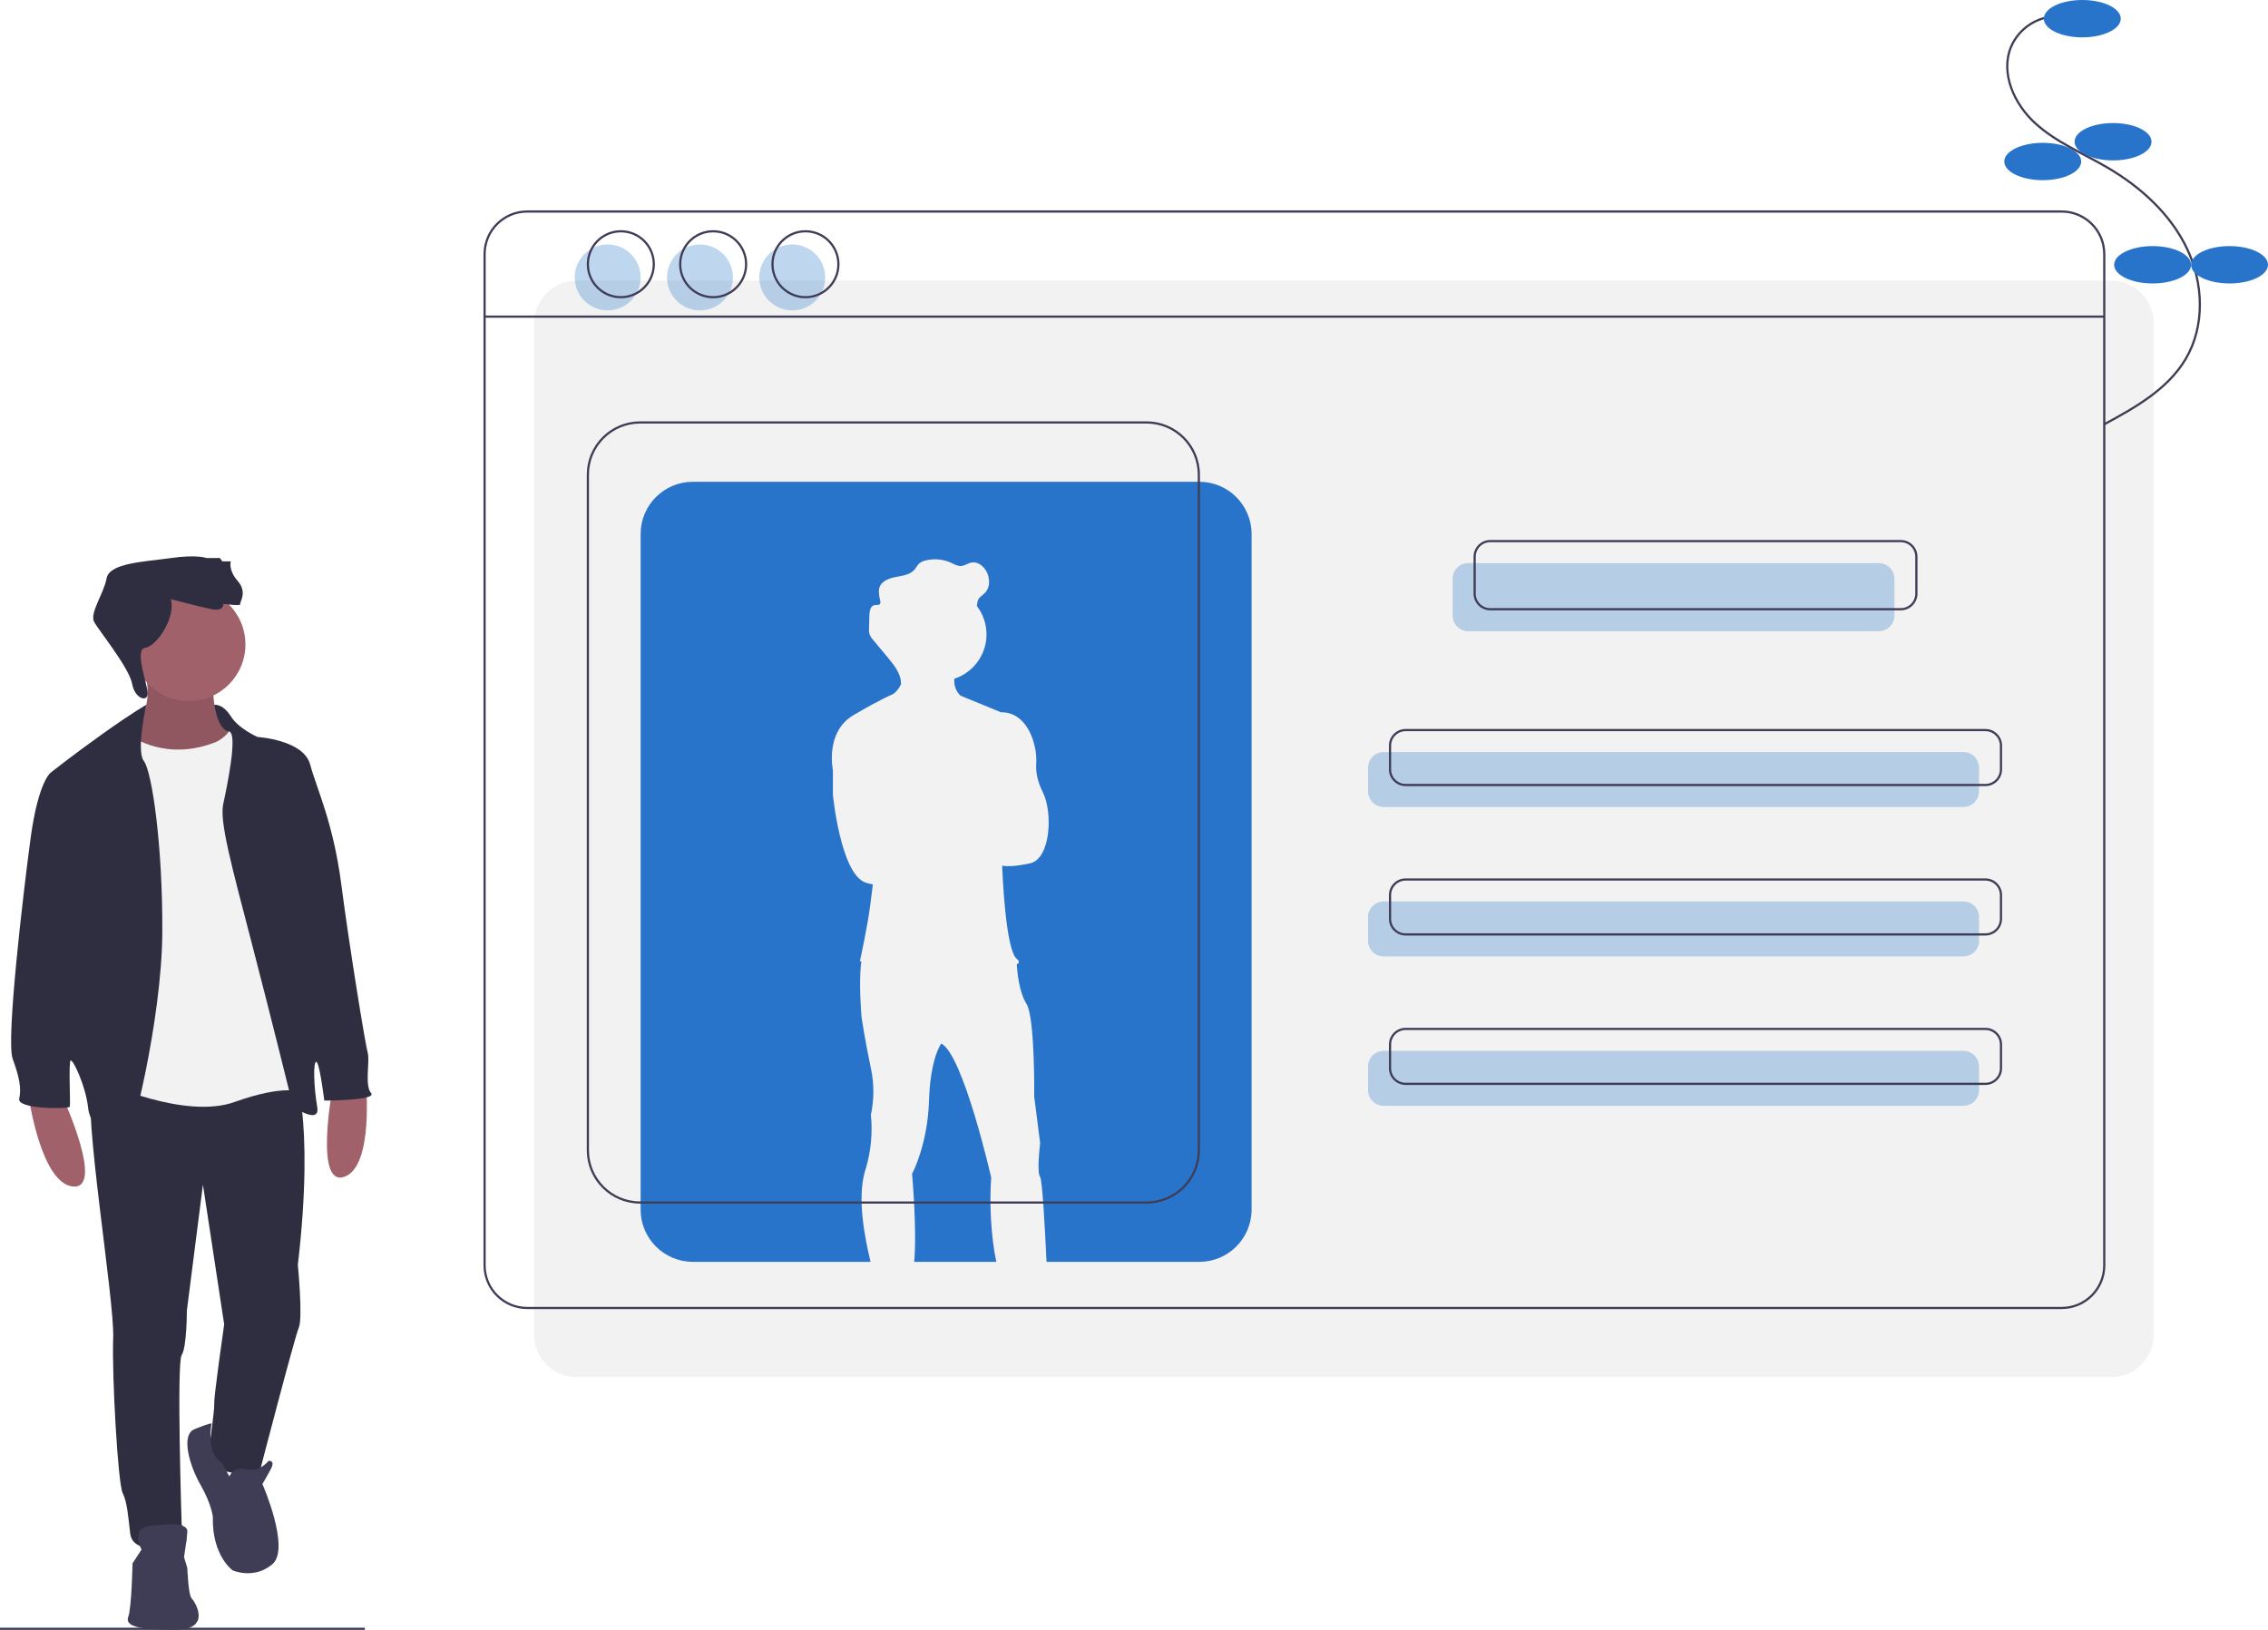
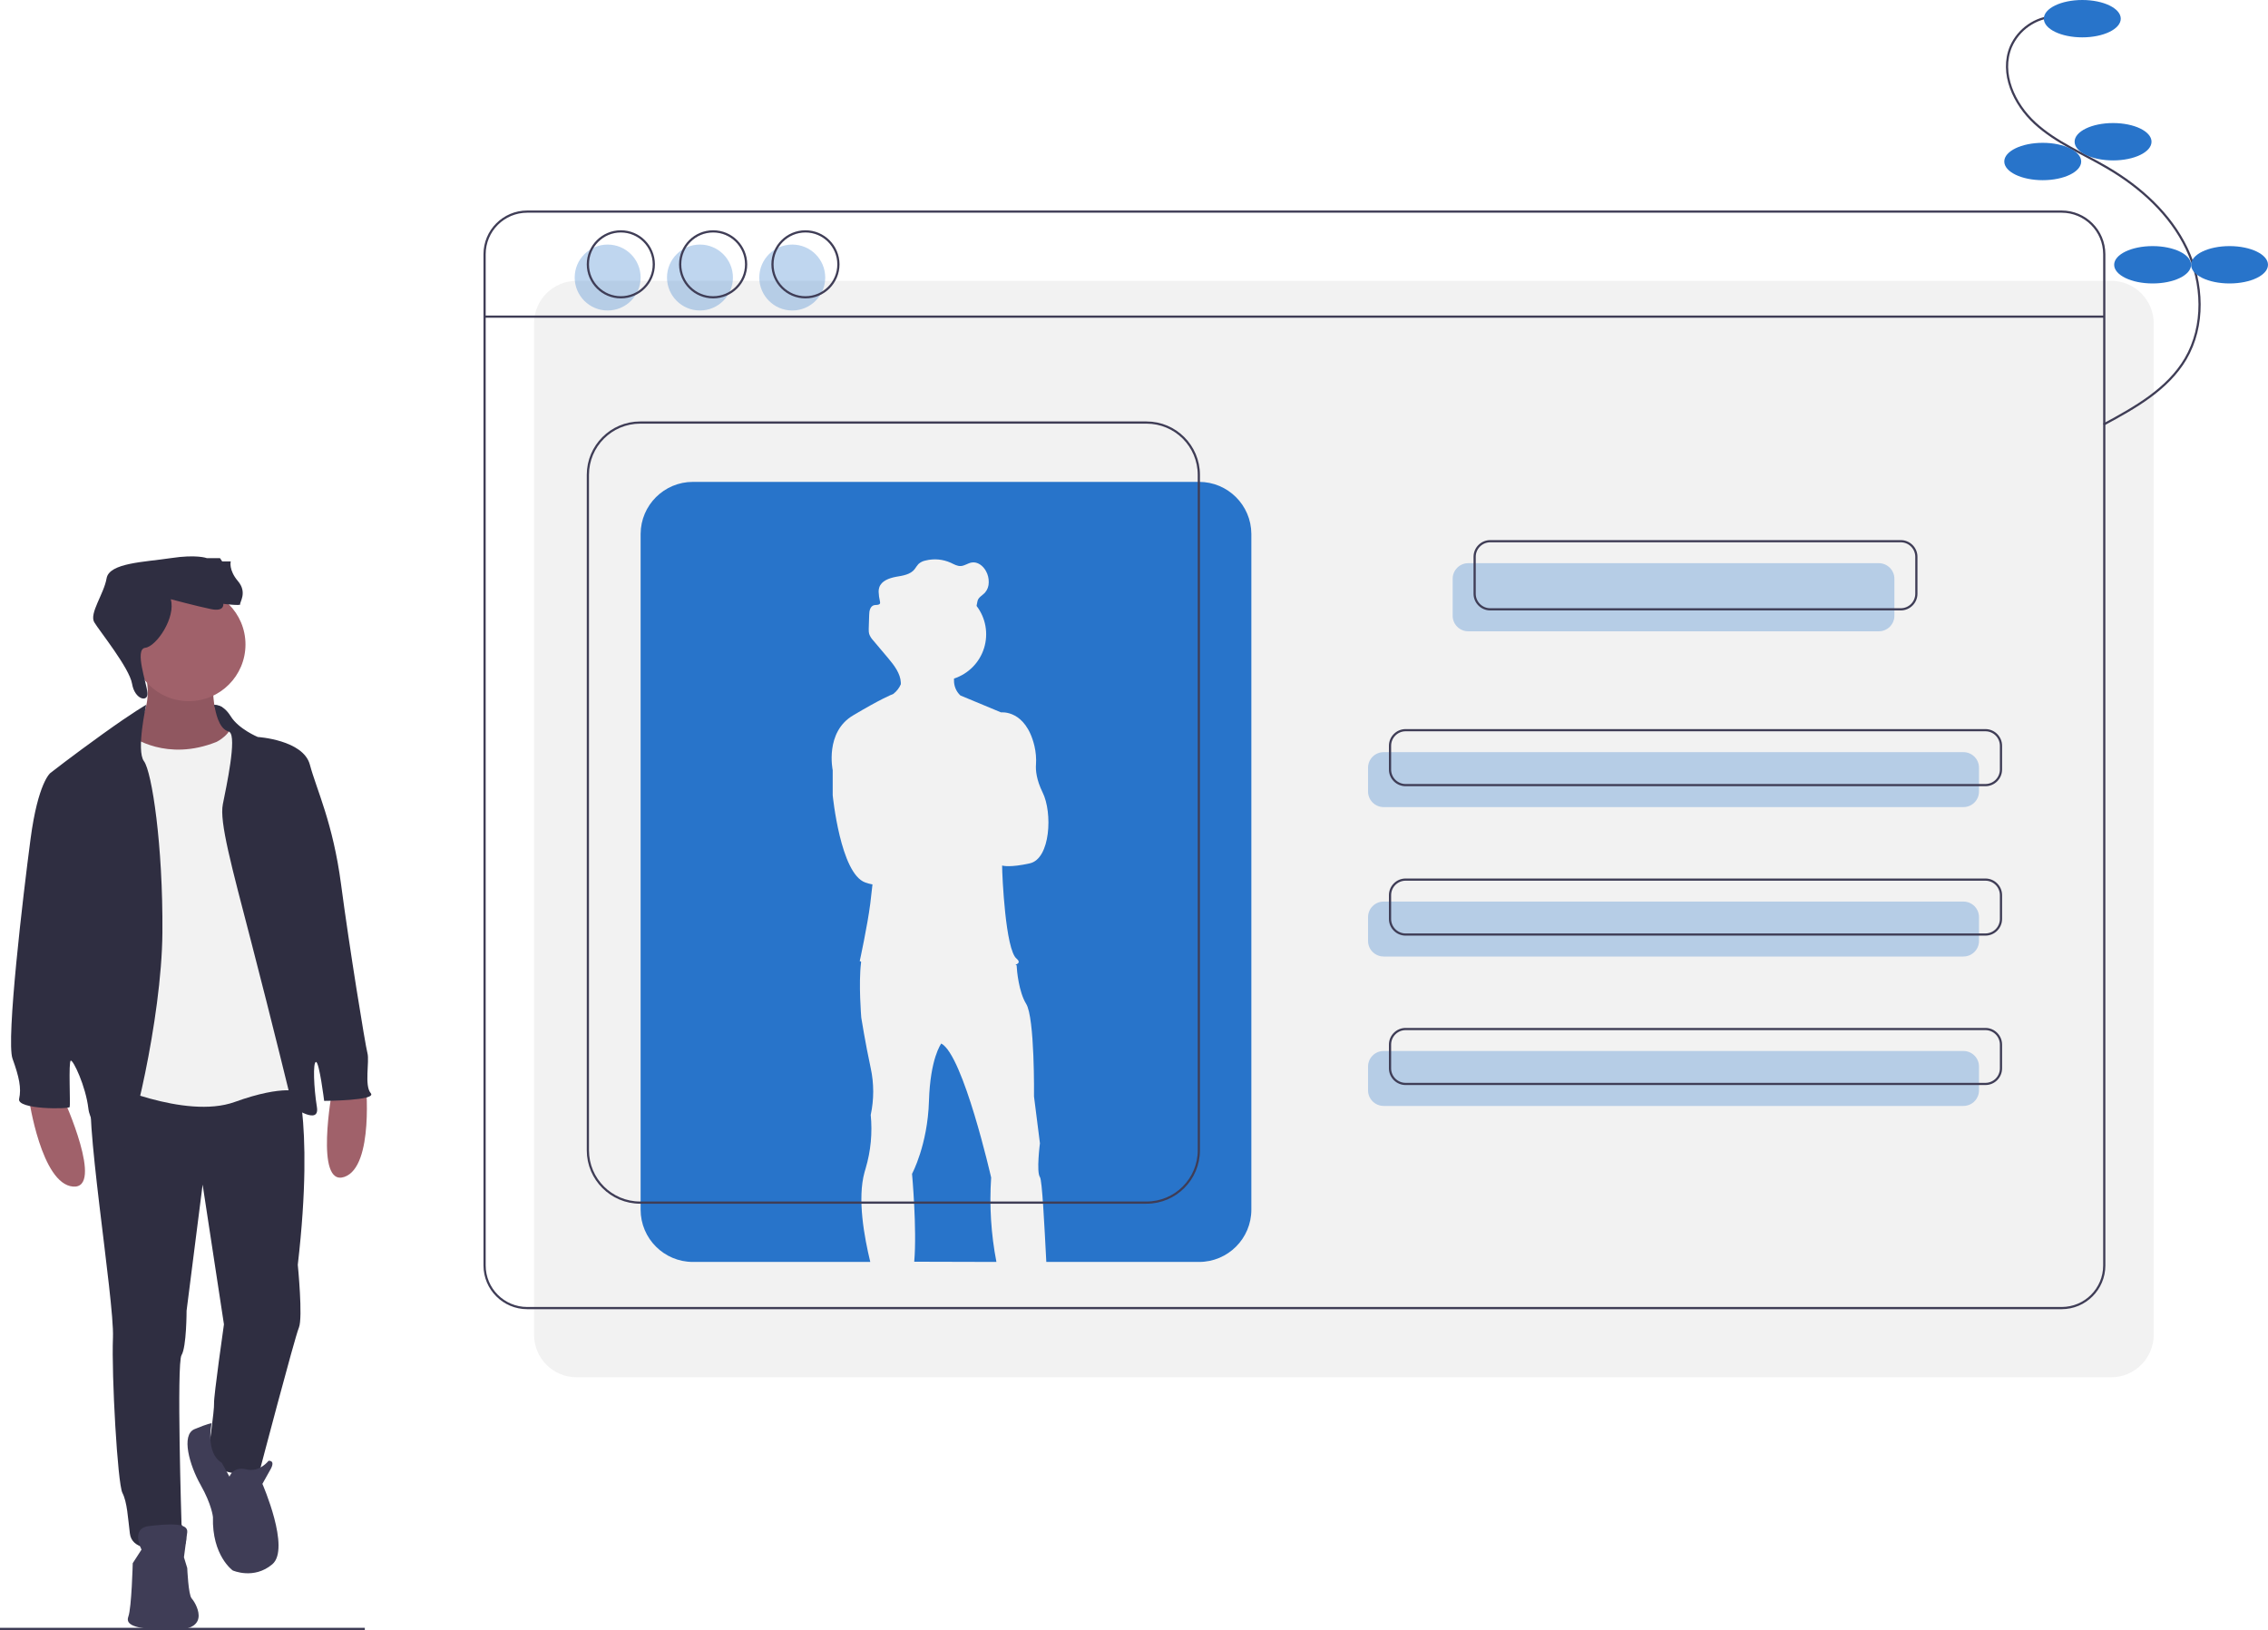
- <svg xmlns="http://www.w3.org/2000/svg" id="fe80fb2b-bcaf-407e-919b-306adc32f78b" data-name="Layer 1" width="1032" height="741.753" viewBox="0 0 1032 741.753">
-   <line y1="741.253" x2="166" y2="741.253" fill="none" stroke="#3f3d56" stroke-miterlimit="10" />
-   <rect x="243" y="127.753" width="737" height="499" rx="19.398" fill="#f2f2f2" />
-   <rect x="220.5" y="96.253" width="737" height="499" rx="19.398" fill="none" stroke="#3f3d56" stroke-miterlimit="10" />
-   <line x1="220.5" y1="144.093" x2="957.5" y2="144.093" fill="none" stroke="#3f3d56" stroke-miterlimit="10" />
-   <rect x="661" y="256.253" width="201" height="31" rx="7.093" fill="#2874ca" opacity="0.3" />
-   <rect x="622.5" y="342.253" width="278" height="25" rx="7.093" fill="#2874ca" opacity="0.3" />
-   <rect x="622.5" y="410.253" width="278" height="25" rx="7.093" fill="#2874ca" opacity="0.3" />
-   <rect x="622.5" y="478.253" width="278" height="25" rx="7.093" fill="#2874ca" opacity="0.3" />
-   <rect x="671" y="246.253" width="201" height="31" rx="7.093" fill="none" stroke="#3f3d56" stroke-miterlimit="10" />
-   <rect x="632.5" y="332.253" width="278" height="25" rx="7.093" fill="none" stroke="#3f3d56" stroke-miterlimit="10" />
-   <rect x="632.5" y="400.253" width="278" height="25" rx="7.093" fill="none" stroke="#3f3d56" stroke-miterlimit="10" />
-   <rect x="632.5" y="468.253" width="278" height="25" rx="7.093" fill="none" stroke="#3f3d56" stroke-miterlimit="10" />
-   <circle cx="276.5" cy="126.253" r="15" fill="#2874ca" opacity="0.3" />
-   <circle cx="318.5" cy="126.253" r="15" fill="#2874ca" opacity="0.3" />
-   <circle cx="360.5" cy="126.253" r="15" fill="#2874ca" opacity="0.3" />
-   <circle cx="282.5" cy="120.253" r="15" fill="none" stroke="#3f3d56" stroke-miterlimit="10" />
-   <circle cx="324.5" cy="120.253" r="15" fill="none" stroke="#3f3d56" stroke-miterlimit="10" />
-   <circle cx="366.5" cy="120.253" r="15" fill="none" stroke="#3f3d56" stroke-miterlimit="10" />
-   <path d="M537.854,653.379c-2.511-11.568-3.177-27.369-2.333-38.36,0,0-12.698-55.786-22.69-60.991l-.003.003c-.153.197-5.002,6.554-5.617,26.224-.625,19.983-7.7,33.097-7.7,33.097s2.29,24.908.98,40.028Z" transform="translate(-84.5 -79.12639)" fill="#2874ca" />
-   <path d="M630.228,298.379H399.772A23.772,23.772,0,0,0,376,322.151V629.607a23.772,23.772,0,0,0,23.772,23.772h80.855c-2.7-11.199-6.057-28.691-2.657-40.852l-.002-.008.002.005c.159-.568.327-1.127.516-1.67a63.497,63.497,0,0,0,2.292-24.354,50.609,50.609,0,0,0,0-21.232c-2.498-11.656-4.246-23.105-4.246-23.105s-1.377-15.402-.175-24.844c.027-.207.058-.404.087-.605-.424-.097-.662-.152-.662-.152s3.539-16.028,4.788-26.227c.295-2.408.683-5.46,1.103-8.715a20.94,20.94,0,0,1-3.393-.86c-11.24-3.955-14.779-39.758-14.779-39.758V429.656s-3.747-17.381,9.367-25.083c12.628-7.416,17.67-9.446,18.026-9.586.096-.069.19-.131.288-.207a11.061,11.061,0,0,0,3.29-4.234q.026-.429.012-.852c-.213-4.067-3.044-7.765-5.73-10.992q-3.437-4.129-6.873-8.257a8.072,8.072,0,0,1-1.77-2.865,6.604,6.604,0,0,1-.187-1.804q-.003-.337.004-.673.056-3.078.167-6.155c.064-1.792.516-4.054,2.271-4.422.913-.192,2.121.142,2.604-.656a1.565,1.565,0,0,0,.117-1.061c-.006.027-.007.054-.015.081-.006-.033-.012-.067-.018-.1a22.437,22.437,0,0,1-.651-4.386,5.842,5.842,0,0,1,.282-1.97c1.017-2.975,4.518-4.196,7.611-4.757,3.094-.561,6.567-1.044,8.508-3.517a26.951,26.951,0,0,1,1.689-2.374,6.63,6.63,0,0,1,3.166-1.597,17.498,17.498,0,0,1,11.506,1.021c1.496.683,3,1.602,4.641,1.498,1.705-.108,3.162-1.308,4.845-1.6,2.719-.472,5.319,1.566,6.659,3.978a9.851,9.851,0,0,1,1.233,5.023,6.912,6.912,0,0,1-1.764,4.741c-1.17,1.241-2.916,2.094-3.402,3.73-.198.666-.152,1.383-.327,2.055-.022.084-.057.162-.086.244.032.042.067.081.099.123a21.231,21.231,0,0,1-10.332,33.019c-.008.211-.016.421-.015.633a9.173,9.173,0,0,0,2.84,7.065l18.547,7.606s11.166-1.353,15.195,15.31a28.826,28.826,0,0,1,.69,8.457c-.146,2.513.195,6.936,3.057,12.66,4.579,9.159,3.539,30.182-5.828,32.264-8.872,1.972-12.324,1.143-12.664,1.05l-.02.368c.146,3.945,1.55,37.969,6.648,42.086,1.41,1.138,1.14,1.908-.016,2.426l.003.003s.009.219.031.612c.153,2.488.94,11.965,4.353,17.357,3.956,6.245,3.541,42.257,3.541,42.257l2.704,21.232s-1.664,13.114,0,15.402c.946,1.298,2.091,21.404,2.905,38.57h69.53A23.772,23.772,0,0,0,654,629.607V322.151A23.772,23.772,0,0,0,630.228,298.379Z" transform="translate(-84.5 -79.12639)" fill="#2874ca" />
-   <rect x="267.5" y="192.253" width="278" height="355" rx="23.772" fill="none" stroke="#3f3d56" stroke-miterlimit="10" />
-   <path d="M185.324,400.757S176,398,174,401s2.727,24.748,2.727,24.748l20.546,1.249-7.17-18.107Z" transform="translate(-84.5 -79.12639)" fill="#2f2e41" />
-   <path d="M113.444,579.347s18.695,41.042,4.298,39.753-19.984-39.753-19.984-39.753Z" transform="translate(-84.5 -79.12639)" fill="#a0616a" />
-   <path d="M235.711,575.071s-8.201,44.348,5.455,39.611,9.764-43.409,9.764-43.409Z" transform="translate(-84.5 -79.12639)" fill="#a0616a" />
-   <path d="M181.347,390.466s-.215,20.629,7.736,21.703-4.513,12.033-4.513,12.033l-14.182,2.793L149.974,425.492l-9.025-11.604s15.901-7.521,9.025-30.943Z" transform="translate(-84.5 -79.12639)" fill="#a0616a" />
-   <path d="M181.347,390.466s-.215,20.629,7.736,21.703-4.513,12.033-4.513,12.033l-14.182,2.793L149.974,425.492l-9.025-11.604s15.901-7.521,9.025-30.943Z" transform="translate(-84.5 -79.12639)" opacity="0.1" />
-   <path d="M217.876,564.95s10.099,21.703,2.149,89.82c0,0,2.364,24.067.43,28.579s-17.835,65.754-17.835,65.754-20.414,4.513-23.207-9.025c0,0,2.793-19.339,2.579-22.348s4.513-35.885,4.513-35.885l-9.67-63.605-7.306,57.373s0,16.546-2.364,20.199,0,77.142,0,77.142,6.661,11.174-3.438,11.389-19.124-.215-19.984-7.306-1.289-14.182-3.438-18.48-4.942-53.505-4.298-70.696-14.182-105.507-9.455-114.747S217.876,564.95,217.876,564.95Z" transform="translate(-84.5 -79.12639)" fill="#2f2e41" />
-   <circle cx="85.888" cy="293.29" r="25.786" fill="#a0616a" />
-   <path d="M144.602,414.318s15.686,11.604,38.464,2.364c0,0,7.521-3.653,6.876-9.24s15.686,44.91,15.686,44.91l16.546,87.886-.86,35.885s-7.306-3.653-30.083,4.513-59.952-9.24-59.952-9.24l1.289-92.184,1.289-53.72,3.438-11.818S139.015,410.45,144.602,414.318Z" transform="translate(-84.5 -79.12639)" fill="#f2f2f2" />
-   <path d="M182.063,399.893s3.796-.617,7.449,5.185,12.248,9.455,12.248,9.455,20.843,1.289,23.852,12.463,10.529,26.43,14.182,54.58,10.959,73.06,12.033,76.713-1.504,14.827,1.504,18.265-21.273,3.438-21.273,3.438-2.149-17.62-3.653-17.62-1.074,11.818.43,20.414-10.959,0-10.959,0-9.67-39.323-18.91-74.779S184.355,452.997,186.074,445.046s6.446-30.728,3.008-32.877S182.063,399.893,182.063,399.893Z" transform="translate(-84.5 -79.12639)" fill="#2f2e41" />
-   <path d="M151.076,399.874s-5.614,3.055-19.796,13.155-23.852,17.835-23.852,17.835-5.587,4.298-9.025,29.868S87.229,552.487,90.237,560.867s4.083,13.323,3.008,18.265,22.563,4.727,22.992,3.653-.645-20.629.43-21.058,6.876,11.604,7.951,21.703,13.538,18.05,16.331,18.05,17.191-58.233,17.405-97.986-4.727-73.275-8.38-78.002S151.076,399.874,151.076,399.874Z" transform="translate(-84.5 -79.12639)" fill="#2f2e41" />
-   <path d="M188.867,751.037s1.719-4.727,7.736-3.223,10.099-3.868,10.099-3.868,3.223-.43,1.074,3.653-3.868,6.876-3.868,6.876,12.893,29.439,4.513,36.53-18.05,2.793-18.05,2.793-9.455-6.661-9.025-24.282c0,0-.43-5.587-5.587-14.612s-9.025-22.777-2.793-25.356,7.835-2.674,7.835-2.674-2.916,13.337,4.616,17.998Z" transform="translate(-84.5 -79.12639)" fill="#3f3d56" />
-   <path d="M148.9,784.344s-5.157-9.67,3.438-10.744,17.835-1.719,17.405,2.793-1.504,11.389-1.504,11.389l1.504,4.942s.43,12.248,1.934,13.752,9.67,14.397-7.736,14.397-22.563-1.934-21.058-6.017,1.934-24.282,1.934-24.282Z" transform="translate(-84.5 -79.12639)" fill="#3f3d56" />
-   <path d="M162.222,351.788s12.033,3.223,18.265,4.513,5.587-2.364,5.587-2.364,8.165,1.074,7.736.215,3.438-5.372-1.074-10.529-3.223-9.025-3.223-9.025h-3.868l-1.074-1.504h-6.017s-4.513-1.719-16.331,0-27.935,2.149-29.224,9.24-7.951,15.901-5.587,19.984,15.901,20.843,17.191,27.935,7.309,8.667,7.093,4.226-6.233-19.912-1.076-20.557S164.586,360.168,162.222,351.788Z" transform="translate(-84.5 -79.12639)" fill="#2f2e41" />
-   <path d="M1019.381,86.584a22.982,22.982,0,0,0-19.81,13.851c-4.954,11.974,1.424,26.039,10.999,34.77s21.874,13.722,33.048,20.282c15.01,8.811,28.497,21.043,36.007,36.744s8.309,35.15-.519,50.15c-8.194,13.922-23.093,22.255-37.302,29.94" transform="translate(-84.5 -79.12639)" fill="none" stroke="#3f3d56" stroke-miterlimit="10" />
+ <svg xmlns="http://www.w3.org/2000/svg" data-name="Layer 1" width="1032" height="741.8">
+   <path fill="none" stroke="#3f3d56" stroke-miterlimit="10" d="M0 741.3h166" />
+   <rect x="243" y="127.8" width="737" height="499" rx="19.4" fill="#f2f2f2" />
+   <rect x="220.5" y="96.3" width="737" height="499" rx="19.4" fill="none" stroke="#3f3d56" stroke-miterlimit="10" />
+   <path fill="none" stroke="#3f3d56" stroke-miterlimit="10" d="M220.5 144.1h737" />
+   <rect x="661" y="256.3" width="201" height="31" rx="7.1" fill="#2874ca" opacity=".3" />
+   <rect x="622.5" y="342.3" width="278" height="25" rx="7.1" fill="#2874ca" opacity=".3" />
+   <rect x="622.5" y="410.3" width="278" height="25" rx="7.1" fill="#2874ca" opacity=".3" />
+   <rect x="622.5" y="478.3" width="278" height="25" rx="7.1" fill="#2874ca" opacity=".3" />
+   <rect x="671" y="246.3" width="201" height="31" rx="7.1" fill="none" stroke="#3f3d56" stroke-miterlimit="10" />
+   <rect x="632.5" y="332.3" width="278" height="25" rx="7.1" fill="none" stroke="#3f3d56" stroke-miterlimit="10" />
+   <rect x="632.5" y="400.3" width="278" height="25" rx="7.1" fill="none" stroke="#3f3d56" stroke-miterlimit="10" />
+   <rect x="632.5" y="468.3" width="278" height="25" rx="7.1" fill="none" stroke="#3f3d56" stroke-miterlimit="10" />
+   <circle cx="276.5" cy="126.3" r="15" fill="#2874ca" opacity=".3" />
+   <circle cx="318.5" cy="126.3" r="15" fill="#2874ca" opacity=".3" />
+   <circle cx="360.5" cy="126.3" r="15" fill="#2874ca" opacity=".3" />
+   <circle cx="282.5" cy="120.3" r="15" fill="none" stroke="#3f3d56" stroke-miterlimit="10" />
+   <circle cx="324.5" cy="120.3" r="15" fill="none" stroke="#3f3d56" stroke-miterlimit="10" />
+   <circle cx="366.5" cy="120.3" r="15" fill="none" stroke="#3f3d56" stroke-miterlimit="10" />
+   <path d="M453.4 574.3a149.1 149.1 0 01-2.4-38.4s-12.7-55.8-22.7-61c-.1.2-5 6.6-5.6 26.2-.6 20-7.7 33.1-7.7 33.1s2.3 25 1 40z" fill="#2874ca" />
+   <path d="M545.7 219.3H315.3a23.8 23.8 0 00-23.8 23.7v307.5a23.8 23.8 0 0023.8 23.8H396c-2.7-11.2-6-28.7-2.6-40.9l.5-1.7a63.5 63.5 0 002.3-24.3 50.6 50.6 0 000-21.3c-2.5-11.6-4.3-23-4.3-23s-1.3-15.5-.1-25v-.5l-.6-.2s3.5-16 4.8-26.2l1-8.7a21 21 0 01-3.3-.9c-11.3-4-14.8-39.7-14.8-39.7v-11.4s-3.7-17.4 9.4-25c12.6-7.5 17.6-9.5 18-9.6l.3-.2a11 11 0 003.3-4.3v-.8c-.2-4.1-3-7.8-5.7-11l-7-8.3a8 8 0 01-1.7-2.8 6.6 6.6 0 01-.2-1.9v-.6l.2-6.2c0-1.8.5-4 2.3-4.4.9-.2 2 .1 2.6-.7a1.6 1.6 0 000-1 22.4 22.4 0 01-.6-4.4 5.8 5.8 0 01.3-2c1-3 4.5-4.2 7.6-4.8 3-.5 6.6-1 8.5-3.5a27 27 0 011.7-2.3 6.6 6.6 0 013.2-1.6 17.5 17.5 0 0111.5 1c1.5.7 3 1.6 4.6 1.5 1.7-.1 3.2-1.3 4.9-1.6 2.7-.5 5.3 1.5 6.6 4a9.9 9.9 0 011.2 5 7 7 0 01-1.7 4.7c-1.2 1.3-3 2.1-3.4 3.8l-.4 2v.3a21.2 21.2 0 01-10.3 33v.7a9.2 9.2 0 002.9 7l18.5 7.7s11.2-1.4 15.2 15.3a28.8 28.8 0 01.7 8.5c-.2 2.5.2 6.9 3 12.6 4.6 9.2 3.6 30.2-5.8 32.3-8.9 2-12.3 1.1-12.6 1v.4c0 4 1.5 38 6.6 42 1.4 1.2 1.1 2 0 2.5s0 .2 0 .6c.1 2.5 1 12 4.3 17.4 4 6.2 3.6 42.2 3.6 42.2l2.7 21.3s-1.7 13 0 15.4c1 1.3 2 21.4 2.9 38.6h69.5a23.8 23.8 0 0023.8-23.8V243a23.8 23.8 0 00-23.8-23.7z" fill="#2874ca" />
+   <rect x="267.5" y="192.3" width="278" height="355" rx="23.8" fill="none" stroke="#3f3d56" stroke-miterlimit="10" />
+   <path d="M100.8 321.6s-9.3-2.7-11.3.3 2.7 24.7 2.7 24.7l20.6 1.3-7.2-18.1z" fill="#2f2e41" />
+   <path d="M29 500.2s18.6 41 4.2 39.8-20-39.8-20-39.8zM151.2 496s-8.2 44.3 5.5 39.6 9.7-43.5 9.7-43.5zM96.8 311.3s-.2 20.7 7.8 21.7-4.5 12-4.5 12L85.9 348l-20.4-1.5-9-11.6s15.9-7.6 9-31z" fill="#a0616a" />
+   <path d="M96.8 311.3s-.2 20.7 7.8 21.7-4.5 12-4.5 12L85.9 348l-20.4-1.5-9-11.6s15.9-7.6 9-31z" opacity=".1" />
+   <path d="M133.4 485.8s10 21.7 2.1 89.8c0 0 2.4 24.1.5 28.6S118 670 118 670s-20.4 4.5-23.2-9c0 0 2.8-19.4 2.6-22.4s4.5-35.9 4.5-35.9l-9.7-63.6-7.3 57.4s0 16.5-2.3 20.2 0 77.1 0 77.1 6.6 11.2-3.5 11.4-19.1-.2-20-7.3-1.2-14.2-3.4-18.5-5-53.5-4.3-70.7S37.3 503.2 42.1 494s91.3-8.2 91.3-8.2z" fill="#2f2e41" />
+   <circle cx="85.9" cy="293.3" r="25.8" fill="#a0616a" />
+   <path d="M60.1 335.2s15.7 11.6 38.5 2.4c0 0 7.5-3.7 6.8-9.3s15.7 45 15.7 45l16.6 87.8-.9 35.9s-7.3-3.7-30 4.5-60-9.2-60-9.2L48 400l1.3-53.7 3.4-11.9s1.7-3.2 7.3.7z" fill="#f2f2f2" />
+   <path d="M97.6 320.8s3.8-.6 7.4 5.2 12.3 9.4 12.3 9.4S138 336.7 141 348s10.5 26.4 14.2 54.5 11 73.1 12 76.8-1.5 14.8 1.5 18.2-21.2 3.5-21.2 3.5-2.2-17.7-3.7-17.7-1 11.9.4 20.5-11 0-11 0-9.6-39.4-18.8-74.8-14.6-55-13-63 6.5-30.7 3-32.9-7-12.2-7-12.2zM66.6 320.7S61 323.8 46.8 334s-23.9 17.8-23.9 17.8-5.6 4.3-9 30-11.2 91.7-8.2 100 4.1 13.4 3 18.3 22.6 4.7 23 3.7-.6-20.7.5-21.1 6.8 11.6 8 21.7 13.5 18 16.2 18 17.2-58.2 17.5-98-4.8-73.2-8.4-78 1-25.6 1-25.6z" fill="#2f2e41" />
+   <path d="M104.4 672s1.7-4.8 7.7-3.3 10.1-3.9 10.1-3.9 3.2-.4 1 3.7l-3.8 6.8s12.9 29.5 4.5 36.6-18 2.8-18 2.8-9.5-6.7-9-24.3c0 0-.5-5.6-5.6-14.6s-9-22.8-2.8-25.4 7.8-2.7 7.8-2.7-3 13.4 4.6 18zM64.4 705.2s-5.2-9.7 3.4-10.7 17.9-1.7 17.4 2.8l-1.5 11.4 1.5 4.9s.5 12.2 2 13.8 9.6 14.3-7.8 14.3-22.5-1.9-21-6 2-24.3 2-24.3z" fill="#3f3d56" />
+   <path d="M77.7 272.7s12 3.2 18.3 4.5 5.6-2.4 5.6-2.4 8.1 1 7.7.2 3.4-5.3-1-10.5-3.3-9-3.3-9h-3.9l-1-1.5h-6s-4.6-1.8-16.4 0-28 2.1-29.2 9.2-8 16-5.6 20 16 20.8 17.2 28 7.3 8.6 7 4.2-6.1-20-1-20.6 14-13.8 11.6-22.1z" fill="#2f2e41" />
+   <path d="M934.9 7.5A23 23 0 00915 21.3c-5 12 1.4 26 11 34.8s21.8 13.7 33 20.3c15 8.8 28.5 21 36 36.7s8.3 35.2-.5 50.2c-8.2 13.9-23 22.2-37.3 29.9" fill="none" stroke="#3f3d56" stroke-miterlimit="10" />
  <ellipse cx="947.5" cy="8.5" rx="17.5" ry="8.5" fill="#2874ca" />
  <ellipse cx="961.5" cy="64.5" rx="17.5" ry="8.5" fill="#2874ca" />
  <ellipse cx="929.5" cy="73.5" rx="17.5" ry="8.5" fill="#2874ca" />
  <ellipse cx="979.5" cy="120.5" rx="17.5" ry="8.5" fill="#2874ca" />
  <ellipse cx="1014.5" cy="120.5" rx="17.5" ry="8.5" fill="#2874ca" />
</svg>
